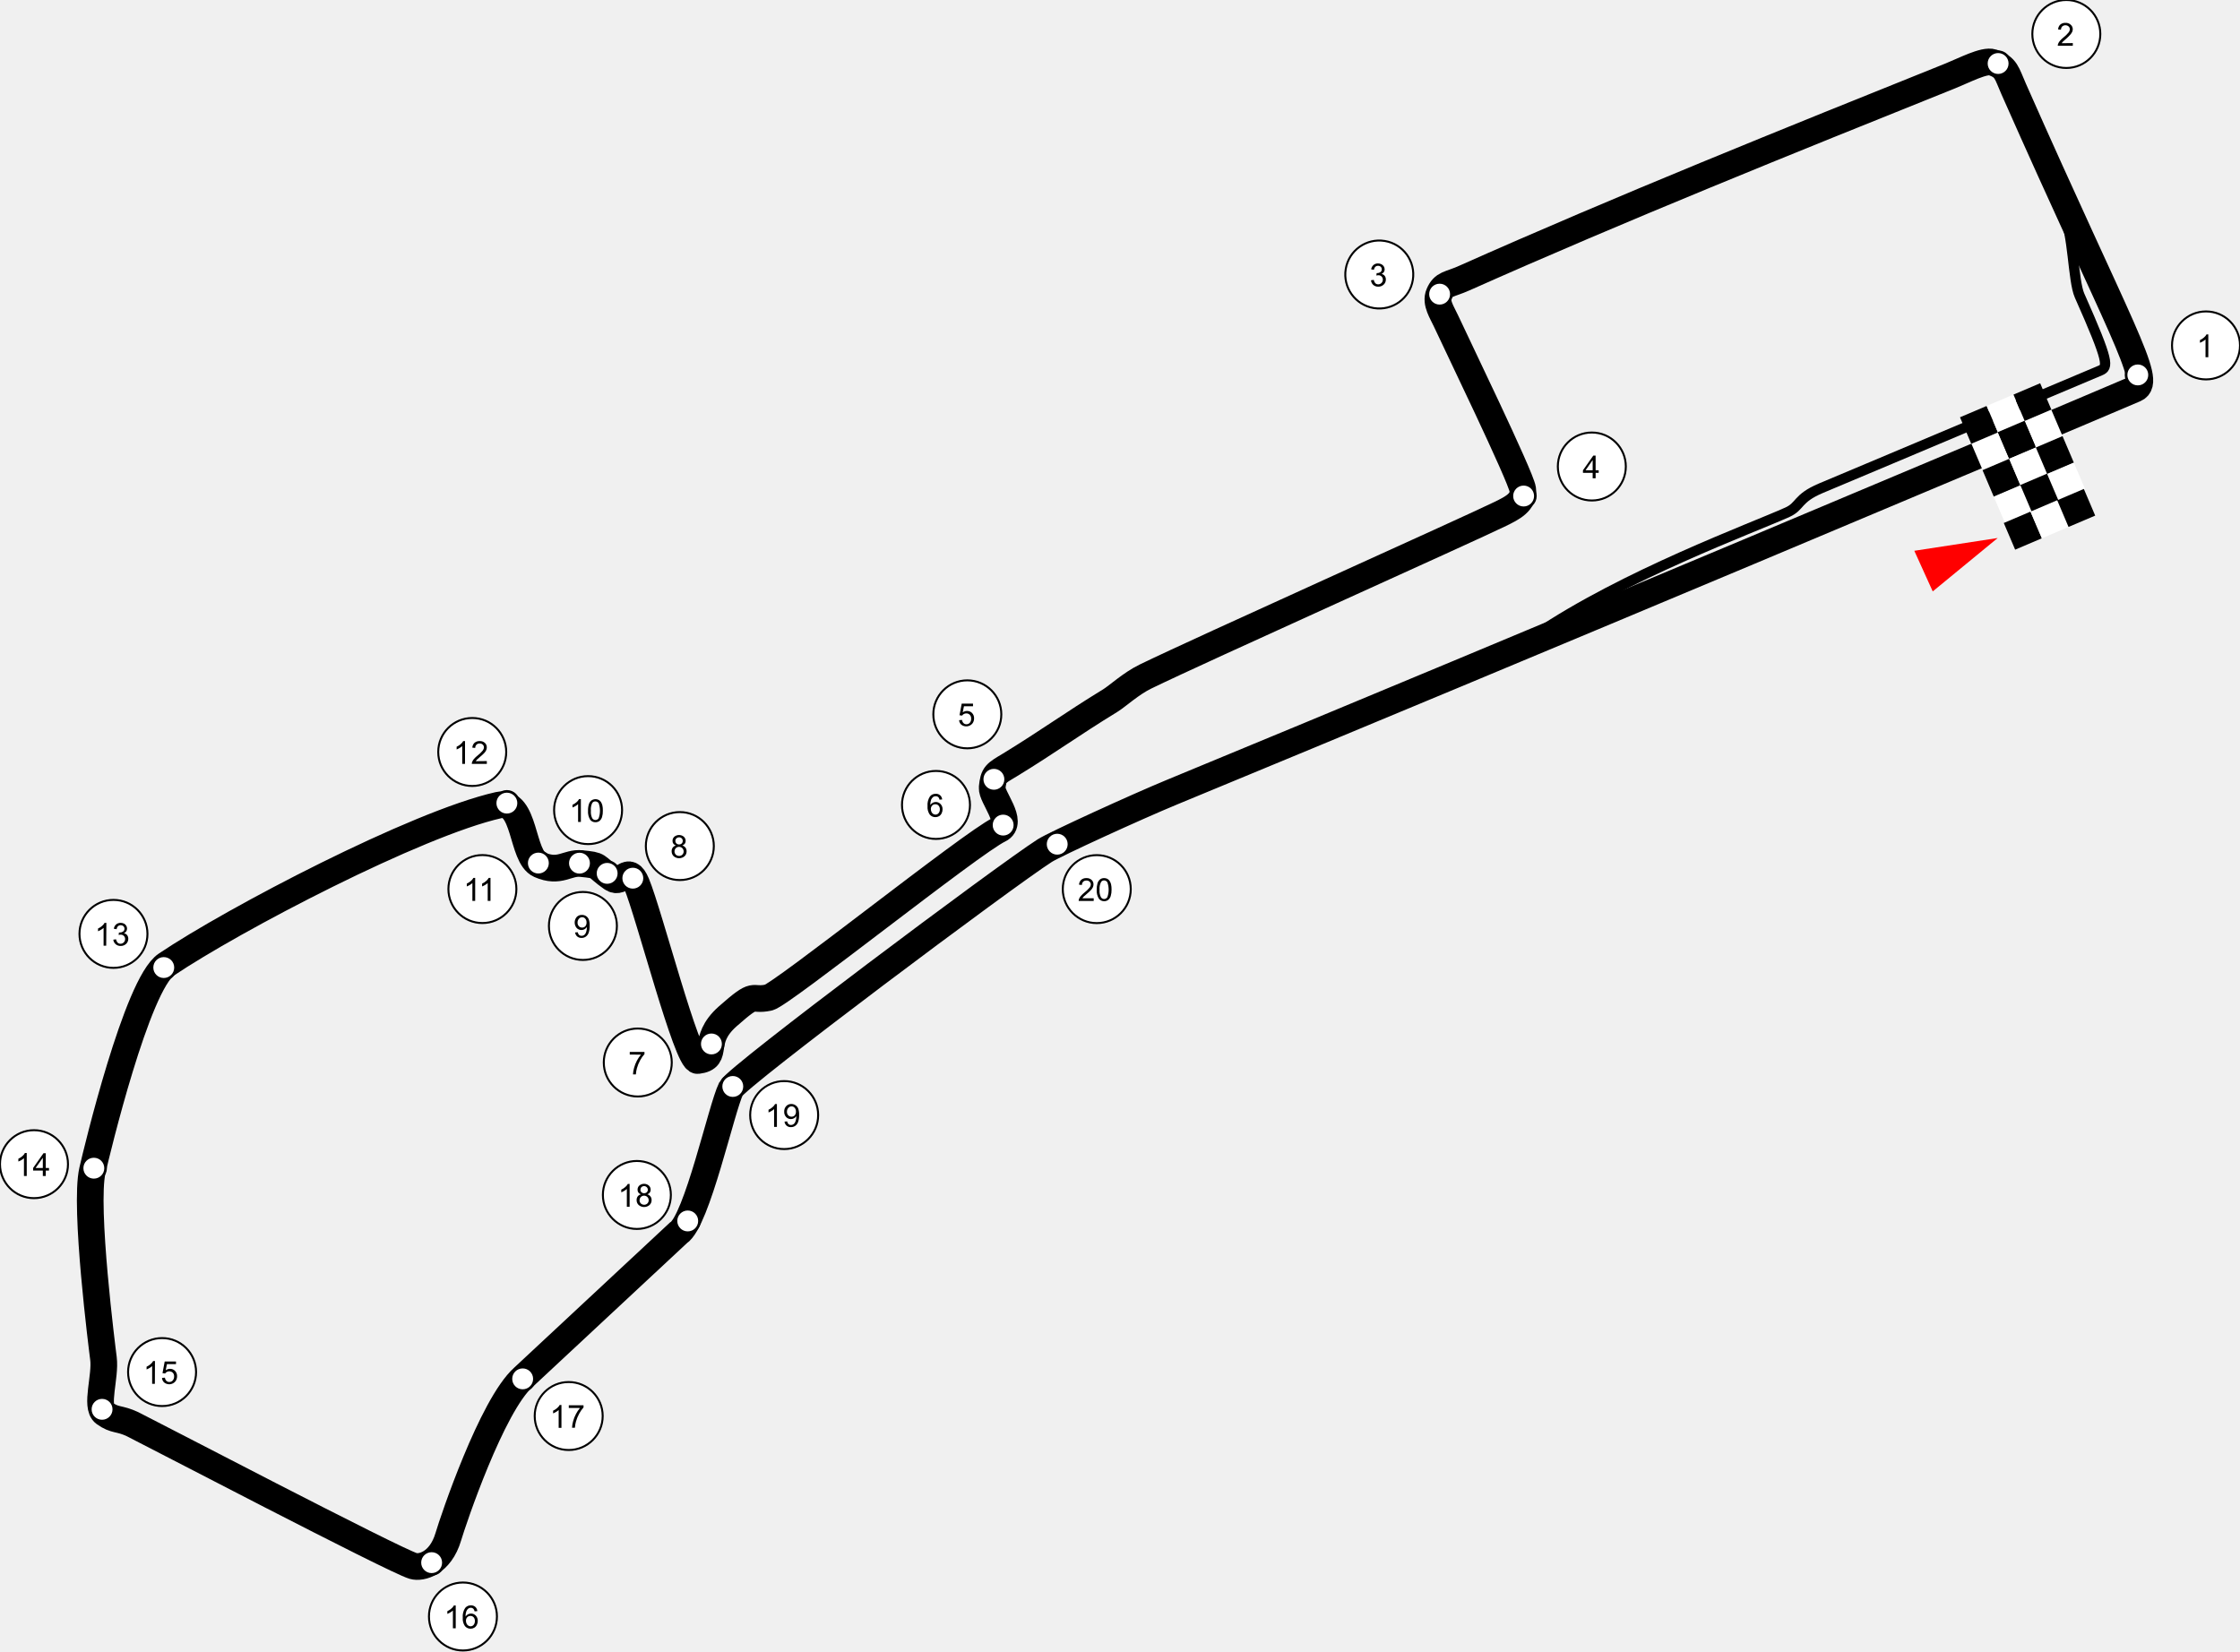
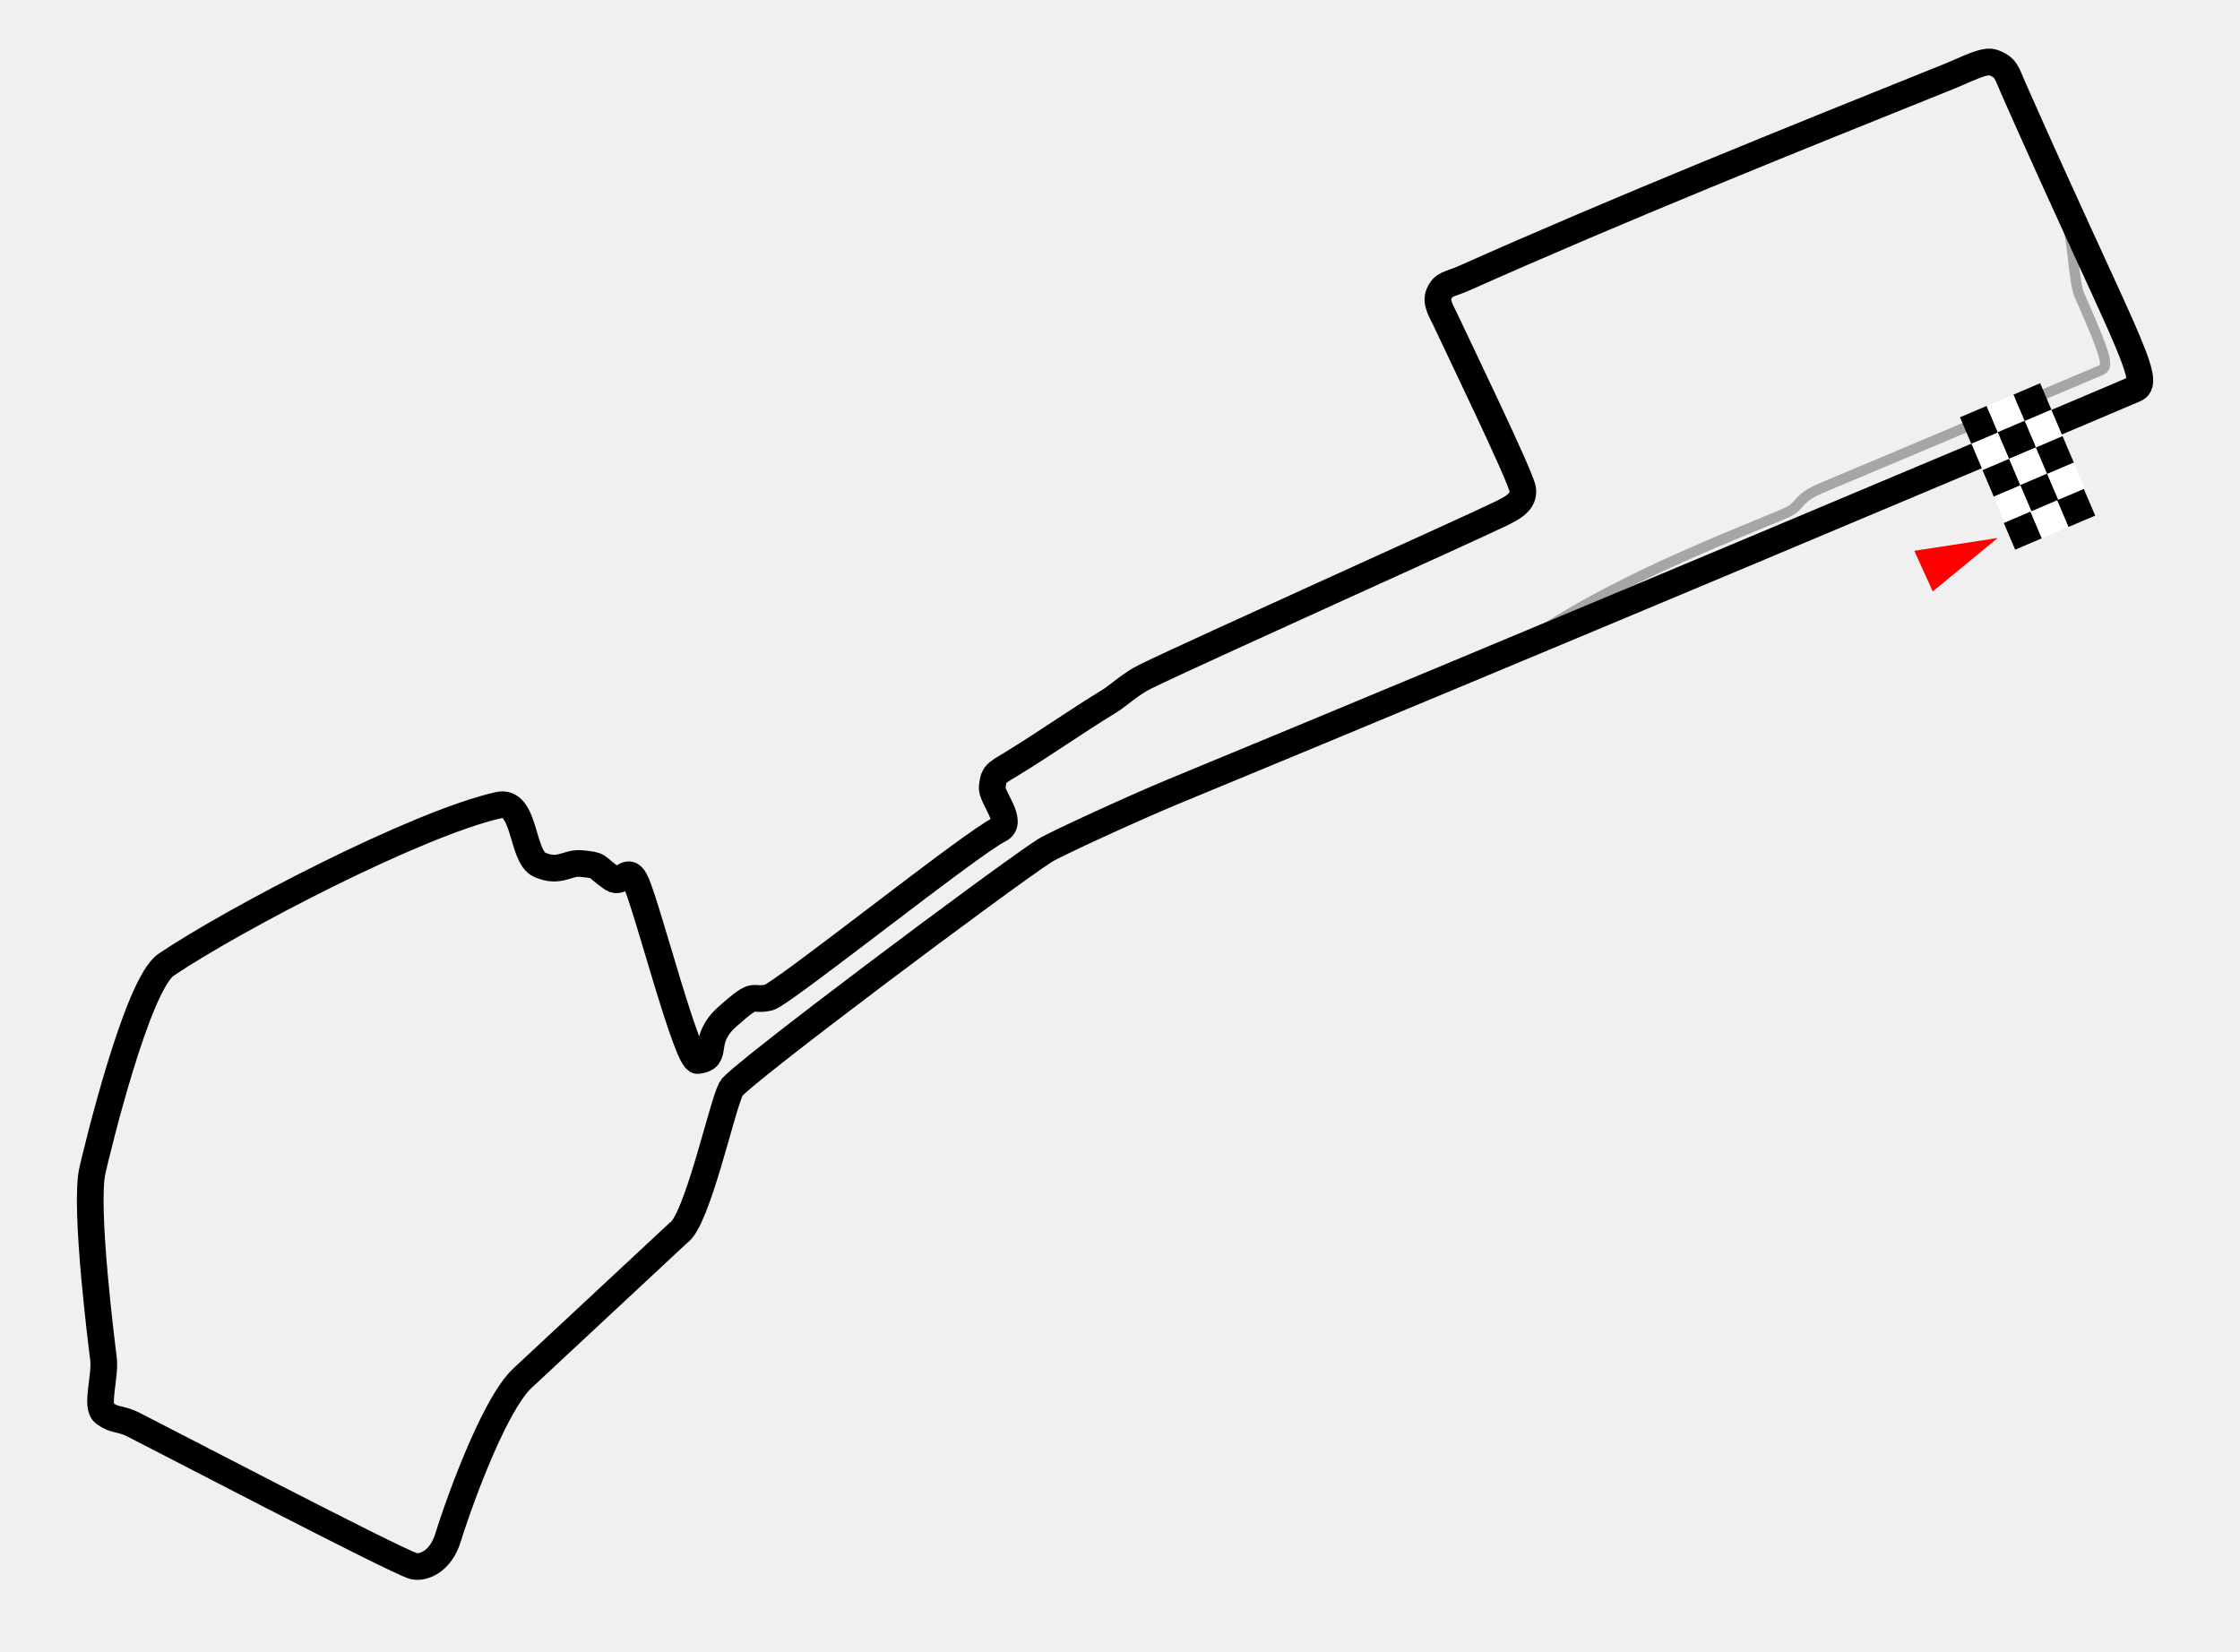
- <svg xmlns="http://www.w3.org/2000/svg" id="510e0202-a7ad-4147-b5e3-65862e123c39" data-name="Capa 1" viewBox="0 0 691.97 510.23">
-   <path d="M161.69,425.52c-9.75,8.68-21.7,44.2-23.19,49.24-2.46,8.33-8.39,9.78-10.82,9.07-5.91-1.72-82.78-41.9-86.7-43.8-4.21-2-5.39-1-8.71-3.4-2.89-2.1.41-11.35-.31-16.93-.35-2.74-6-46.79-3.41-58.08,1.37-6,13.76-57.53,22.82-63.6C72.2,284,128.63,254.49,154,248.76c8.4-1.89,7,15.92,12.72,18.42,6.19,2.71,8.47-.8,12.79-.38,6.32.61,3.92.62,9.54,4.55,3.28,2.28,4.92-4.71,7.58,1.64,3.86,9.23,15.64,55.07,18.91,54.67,7-.86.64-6,9.25-13.64,9.29-8.21,6.75-4.55,12.63-5.81,4-.85,62.69-47.81,71.25-51.9,4.71-2.26-2.45-10.05-2.17-13,.41-4.12,1-4.3,5.51-7,11.78-7.2,19.15-12.63,30.94-19.84,2.27-1.39,6.39-5.25,10.91-7.45,17.16-8.36,99.4-45.25,109.6-50.24,3.66-1.79,7.5-3.67,6.92-7.64s-20.84-45.76-23.7-52c-1.19-2.59-3.3-5.65-2.17-8.27,1.42-3.33,3.05-2.82,7.81-4.94,48.11-21.45,100.7-42.61,150.19-62.49,4.31-1.73,10.45-5,13-4.17,4.34,1.46,4.34,3.26,6.57,8.28,33,74.57,43.06,90.23,37.52,92.6-28.75,12.29-190.23,80.3-297.43,124.54-11.15,4.6-36.32,16.13-39.42,18.11-12.25,7.84-95,69.79-96.91,73.54-2.94,5.87-10.54,41-16.31,44.6Z" fill="none" stroke="#000" stroke-miterlimit="10" stroke-width="8.24" />
-   <path d="M637.58,66.54c2.89,5.23,2.78,20.18,4.83,24.78,9.28,20.86,8.86,22.11,6.35,23.17-63,26.59-80.65,34-86.32,36.38-7.41,3.16-6.18,5.54-10.29,7.39-10.64,4.82-50.58,19.45-77.82,38" fill="none" stroke="#000" stroke-miterlimit="10" stroke-width="3.18" />
-   <path d="M591.36,170.17l5.69,12.55,20.07-16.5Z" fill="red" />
-   <path d="M605.47,128.92l3.51,8.25,8.24-3.51-3.51-8.24Z" />
-   <path d="M613.71,125.42l3.51,8.24,8.24-3.51-3.5-8.24Z" fill="#fff" />
-   <path d="M622,121.91l3.5,8.24,8.24-3.51-3.5-8.24Z" />
-   <path d="M609,137.09l3.51,8.24,8.24-3.5-3.51-8.24Z" fill="#fff" />
-   <path d="M625.43,130.08l3.51,8.24,8.24-3.51-3.51-8.24Z" fill="#fff" />
-   <path d="M617.16,133.51l3.51,8.24,8.24-3.5L625.4,130Z" />
-   <path d="M612.43,145.26l3.5,8.24,8.24-3.5-3.5-8.25Z" />
-   <path d="M620.67,141.75l3.5,8.25,8.25-3.51-3.51-8.24Z" fill="#fff" />
-   <path d="M628.91,138.25l3.51,8.24,8.24-3.51-3.51-8.24Z" />
-   <path d="M615.9,153.43l3.51,8.24,8.24-3.51-3.51-8.24Z" fill="#fff" />
-   <path d="M632.38,146.42l3.51,8.24,8.24-3.51-3.5-8.24Z" fill="#fff" />
-   <path d="M624.11,149.85l3.51,8.24,8.24-3.51-3.51-8.24Z" />
-   <path d="M619,161.58l3.51,8.24,8.24-3.51-3.51-8.24Z" />
-   <path d="M627.27,158.07l3.51,8.24L639,162.8l-3.51-8.24Z" fill="#fff" />
-   <path d="M635.51,154.56,639,162.8l8.24-3.5-3.51-8.24Z" />
-   <circle cx="681.47" cy="106.72" r="10.5" fill="#fff" stroke="#000" stroke-miterlimit="10" stroke-width="0.61" />
-   <g style="isolation:isolate">
-     <path d="M682.18,110.37h-.86v-5.5a4,4,0,0,1-.82.59,5.78,5.78,0,0,1-.9.45v-.83a5.4,5.4,0,0,0,1.26-.83,3.16,3.16,0,0,0,.77-.94h.55Z" />
+ <svg xmlns="http://www.w3.org/2000/svg" id="510e0202-a7ad-4147-b5e3-65862e123c39" data-name="Capa 1" viewBox="0 0 691.97 510.23" version="1.1">
+   <defs id="defs680" />
+   <path d="M637.58,66.54c2.89,5.23,2.78,20.18,4.83,24.78,9.28,20.86,8.86,22.11,6.35,23.17-63,26.59-80.65,34-86.32,36.38-7.41,3.16-6.18,5.54-10.29,7.39-10.64,4.82-50.58,19.45-77.82,38" fill="none" stroke="#000" stroke-miterlimit="10" stroke-width="3.18" id="path461" style="stroke:#a6a6a6;stroke-opacity:1" />
+   <path d="M161.69,425.52c-9.75,8.68-21.7,44.2-23.19,49.24-2.46,8.33-8.39,9.78-10.82,9.07-5.91-1.72-82.78-41.9-86.7-43.8-4.21-2-5.39-1-8.71-3.4-2.89-2.1.41-11.35-.31-16.93-.35-2.74-6-46.79-3.41-58.08,1.37-6,13.76-57.53,22.82-63.6C72.2,284,128.63,254.49,154,248.76c8.4-1.89,7,15.92,12.72,18.42,6.19,2.71,8.47-.8,12.79-.38,6.32.61,3.92.62,9.54,4.55,3.28,2.28,4.92-4.71,7.58,1.64,3.86,9.23,15.64,55.07,18.91,54.67,7-.86.64-6,9.25-13.64,9.29-8.21,6.75-4.55,12.63-5.81,4-.85,62.69-47.81,71.25-51.9,4.71-2.26-2.45-10.05-2.17-13,.41-4.12,1-4.3,5.51-7,11.78-7.2,19.15-12.63,30.94-19.84,2.27-1.39,6.39-5.25,10.91-7.45,17.16-8.36,99.4-45.25,109.6-50.24,3.66-1.79,7.5-3.67,6.92-7.64s-20.84-45.76-23.7-52c-1.19-2.59-3.3-5.65-2.17-8.27,1.42-3.33,3.05-2.82,7.81-4.94,48.11-21.45,100.7-42.61,150.19-62.49,4.31-1.73,10.45-5,13-4.17,4.34,1.46,4.34,3.26,6.57,8.28,33,74.57,43.06,90.23,37.52,92.6-28.75,12.29-190.23,80.3-297.43,124.54-11.15,4.6-36.32,16.13-39.42,18.11-12.25,7.84-95,69.79-96.91,73.54-2.94,5.87-10.54,41-16.31,44.6Z" fill="none" stroke="#000" stroke-miterlimit="10" stroke-width="8.24" id="path459" />
+   <path d="M591.36,170.17l5.69,12.55,20.07-16.5Z" fill="red" id="path463" />
+   <g id="g699">
+     <path id="path465" d="m 605.47,128.92 3.51,8.25 8.24,-3.51 -3.51,-8.24 z" />
+     <path id="path467" d="m 613.71,125.42 3.51,8.24 8.24,-3.51 -3.5,-8.24 z" style="fill:#ffffff" />
+     <path id="path469" d="m 622,121.91 3.5,8.24 8.24,-3.51 -3.5,-8.24 z" />
+     <path id="path471" d="m 609,137.09 3.51,8.24 8.24,-3.5 -3.51,-8.24 z" style="fill:#ffffff" />
+     <path id="path473" d="m 625.43,130.08 3.51,8.24 8.24,-3.51 -3.51,-8.24 z" style="fill:#ffffff" />
+     <path id="path475" d="m 617.16,133.51 3.51,8.24 8.24,-3.5 -3.51,-8.25 z" />
+     <path id="path477" d="m 612.43,145.26 3.5,8.24 8.24,-3.5 -3.5,-8.25 z" />
+     <path id="path479" d="m 620.67,141.75 3.5,8.25 8.25,-3.51 -3.51,-8.24 z" style="fill:#ffffff" />
+     <path id="path481" d="m 628.91,138.25 3.51,8.24 8.24,-3.51 -3.51,-8.24 z" />
+     <path id="path483" d="m 615.9,153.43 3.51,8.24 8.24,-3.51 -3.51,-8.24 z" style="fill:#ffffff" />
+     <path id="path485" d="m 632.38,146.42 3.51,8.24 8.24,-3.51 -3.5,-8.24 z" style="fill:#ffffff" />
+     <path id="path487" d="m 624.11,149.85 3.51,8.24 8.24,-3.51 -3.51,-8.24 z" />
+     <path id="path489" d="m 619,161.58 3.51,8.24 8.24,-3.51 -3.51,-8.24 z" />
+     <path id="path491" d="m 627.27,158.07 3.51,8.24 8.22,-3.51 -3.51,-8.24 z" style="fill:#ffffff" />
+     <path id="path493" d="m 635.51,154.56 3.49,8.24 8.24,-3.5 -3.51,-8.24 z" />
  </g>
-   <circle cx="660.4" cy="115.84" r="3.63" fill="#fff" stroke="#000" stroke-miterlimit="10" stroke-width="0.81" />
-   <circle cx="638.32" cy="10.5" r="10.5" fill="#fff" stroke="#000" stroke-miterlimit="10" stroke-width="0.61" />
-   <g style="isolation:isolate">
-     <path d="M640.32,13.31v.83h-4.64a1.36,1.36,0,0,1,.1-.6,3.07,3.07,0,0,1,.57-.93,7.86,7.86,0,0,1,1.12-1.07A9,9,0,0,0,639,10.05a1.75,1.75,0,0,0,.4-1,1.17,1.17,0,0,0-.36-.87,1.51,1.51,0,0,0-2,0,1.41,1.41,0,0,0-.37,1l-.89-.09a2.19,2.19,0,0,1,.68-1.51,2.34,2.34,0,0,1,1.6-.52,2.2,2.2,0,0,1,1.6.56A1.84,1.84,0,0,1,640.31,9a2.15,2.15,0,0,1-.17.82,3.36,3.36,0,0,1-.57.86A16.85,16.85,0,0,1,638.24,12c-.52.43-.85.73-1,.88a3,3,0,0,0-.37.47Z" />
-   </g>
-   <circle cx="617.25" cy="19.62" r="3.63" fill="#fff" stroke="#000" stroke-miterlimit="10" stroke-width="0.81" />
-   <circle cx="426.06" cy="84.8" r="10.5" transform="translate(274.11 491.78) rotate(-80.78)" fill="#fff" stroke="#000" stroke-miterlimit="10" stroke-width="0.61" />
-   <g style="isolation:isolate">
-     <path d="M423.52,86.59l.87-.12a2,2,0,0,0,.5,1.06,1.23,1.23,0,0,0,.87.32,1.4,1.4,0,0,0,1-.42,1.42,1.42,0,0,0,.42-1,1.32,1.32,0,0,0-.39-1,1.33,1.33,0,0,0-1-.39,2.2,2.2,0,0,0-.61.1l.09-.76h.14a1.77,1.77,0,0,0,1-.29,1,1,0,0,0,.44-.88,1,1,0,0,0-.32-.79,1.25,1.25,0,0,0-1.66,0,1.57,1.57,0,0,0-.44.94l-.86-.15a2.25,2.25,0,0,1,.72-1.34,2.06,2.06,0,0,1,1.39-.48,2.21,2.21,0,0,1,1.06.25,1.77,1.77,0,0,1,1,1.58,1.46,1.46,0,0,1-.24.82,1.75,1.75,0,0,1-.73.6,1.56,1.56,0,0,1,1,.6,1.81,1.81,0,0,1,.34,1.13,2.07,2.07,0,0,1-.67,1.56,2.37,2.37,0,0,1-1.69.64,2.25,2.25,0,0,1-1.54-.55A2.2,2.2,0,0,1,423.52,86.59Z" />
-   </g>
-   <circle cx="444.72" cy="90.88" r="3.63" fill="#fff" stroke="#000" stroke-miterlimit="10" stroke-width="0.81" />
-   <circle cx="491.74" cy="144.13" r="10.5" fill="#fff" stroke="#000" stroke-miterlimit="10" stroke-width="0.61" />
-   <g style="isolation:isolate">
-     <path d="M492,147.77v-1.68h-3v-.79l3.2-4.55h.71v4.55h.95v.79h-.95v1.68Zm0-2.47v-3.17l-2.2,3.17Z" />
-   </g>
-   <circle cx="470.67" cy="153.25" r="3.63" fill="#fff" stroke="#000" stroke-miterlimit="10" stroke-width="0.81" />
-   <circle cx="298.82" cy="220.7" r="10.5" fill="#fff" stroke="#000" stroke-miterlimit="10" stroke-width="0.61" />
-   <g style="isolation:isolate">
-     <path d="M296.28,222.5l.91-.07a1.6,1.6,0,0,0,.47,1,1.27,1.27,0,0,0,.88.34,1.4,1.4,0,0,0,1.06-.47A1.82,1.82,0,0,0,300,222a1.57,1.57,0,0,0-.42-1.16,1.42,1.42,0,0,0-1.08-.43,1.51,1.51,0,0,0-.76.19,1.37,1.37,0,0,0-.52.49l-.81-.11.68-3.6h3.49v.82h-2.8l-.38,1.89a2.23,2.23,0,0,1,1.33-.44,2.11,2.11,0,0,1,1.55.63,2.26,2.26,0,0,1,.63,1.64,2.55,2.55,0,0,1-.55,1.65,2.49,2.49,0,0,1-3.41.32A2.09,2.09,0,0,1,296.28,222.5Z" />
-   </g>
-   <circle cx="307.03" cy="240.77" r="3.63" fill="#fff" stroke="#000" stroke-miterlimit="10" stroke-width="0.81" />
-   <circle cx="289.14" cy="248.69" r="10.5" fill="#fff" stroke="#000" stroke-miterlimit="10" stroke-width="0.61" />
-   <g style="isolation:isolate">
-     <path d="M291.08,247l-.85.06a1.66,1.66,0,0,0-.33-.73A1.12,1.12,0,0,0,289,246a1.16,1.16,0,0,0-.73.23,2,2,0,0,0-.64.86,4.59,4.59,0,0,0-.24,1.63,2,2,0,0,1,1.7-.94,2,2,0,0,1,1.47.64,2.25,2.25,0,0,1,.61,1.64,2.72,2.72,0,0,1-.29,1.23,2.07,2.07,0,0,1-.78.87,2.15,2.15,0,0,1-1.13.3,2.2,2.2,0,0,1-1.76-.79,4,4,0,0,1-.68-2.62,4.71,4.71,0,0,1,.75-3,2.19,2.19,0,0,1,1.77-.8,1.86,1.86,0,0,1,2,1.75Zm-3.52,3a2,2,0,0,0,.19.85,1.41,1.41,0,0,0,.53.62,1.36,1.36,0,0,0,.71.21,1.19,1.19,0,0,0,.94-.44,1.69,1.69,0,0,0,.4-1.2,1.61,1.61,0,0,0-.39-1.14,1.29,1.29,0,0,0-1-.42,1.32,1.32,0,0,0-1,.42A1.51,1.51,0,0,0,287.56,250.06Z" />
-   </g>
-   <circle cx="309.89" cy="254.92" r="3.63" fill="#fff" stroke="#000" stroke-miterlimit="10" stroke-width="0.81" />
-   <circle cx="197.02" cy="328.27" r="10.5" fill="#fff" stroke="#000" stroke-miterlimit="10" stroke-width="0.61" />
-   <g style="isolation:isolate">
-     <path d="M194.54,325.81V325h4.55v.67a9.61,9.61,0,0,0-1.33,1.9,11.48,11.48,0,0,0-1,2.44,9.24,9.24,0,0,0-.33,1.93h-.89a8.59,8.59,0,0,1,.33-2,10.62,10.62,0,0,1,.89-2.26,9.66,9.66,0,0,1,1.24-1.84Z" />
-   </g>
-   <circle cx="219.77" cy="322.54" r="3.63" fill="#fff" stroke="#000" stroke-miterlimit="10" stroke-width="0.81" />
-   <circle cx="210.01" cy="261.4" r="10.5" fill="#fff" stroke="#000" stroke-miterlimit="10" stroke-width="0.61" />
-   <g style="isolation:isolate">
-     <path d="M208.8,261.23a1.64,1.64,0,0,1-.79-.56,1.4,1.4,0,0,1-.26-.87,1.7,1.7,0,0,1,.55-1.29,2.33,2.33,0,0,1,2.95,0,1.75,1.75,0,0,1,.56,1.3,1.43,1.43,0,0,1-.26.85,1.61,1.61,0,0,1-.78.56,1.94,1.94,0,0,1,1,.68,1.9,1.9,0,0,1,.33,1.12,2,2,0,0,1-.63,1.52,2.6,2.6,0,0,1-3.36,0,2.05,2.05,0,0,1-.63-1.53,1.87,1.87,0,0,1,.34-1.15A1.71,1.71,0,0,1,208.8,261.23Zm-.45,1.78a1.54,1.54,0,0,0,.18.72,1.21,1.21,0,0,0,.52.53,1.46,1.46,0,0,0,.74.19,1.38,1.38,0,0,0,1-.4,1.34,1.34,0,0,0,.4-1,1.41,1.41,0,0,0-.41-1,1.43,1.43,0,0,0-1-.41,1.38,1.38,0,0,0-1.41,1.41Zm.28-3.24a1.1,1.1,0,0,0,.32.81,1.15,1.15,0,0,0,.84.32,1.13,1.13,0,0,0,.81-.31,1.11,1.11,0,0,0,0-1.57,1.09,1.09,0,0,0-.81-.32,1.12,1.12,0,0,0-.82.31A1,1,0,0,0,208.63,259.77Z" />
-   </g>
-   <circle cx="195.49" cy="271.32" r="3.63" fill="#fff" stroke="#000" stroke-miterlimit="10" stroke-width="0.81" />
-   <circle cx="180.07" cy="286.08" r="10.5" fill="#fff" stroke="#000" stroke-miterlimit="10" stroke-width="0.61" />
-   <g style="isolation:isolate">
-     <path d="M177.66,288.09l.82-.07a1.51,1.51,0,0,0,.41.85,1.13,1.13,0,0,0,.76.26,1.35,1.35,0,0,0,.7-.18,1.44,1.44,0,0,0,.49-.49,2.8,2.8,0,0,0,.32-.82,4.64,4.64,0,0,0,.13-1.05,1.36,1.36,0,0,0,0-.18,2,2,0,0,1-3.15.3,2.64,2.64,0,0,1,0-3.39,2.07,2.07,0,0,1,1.58-.65A2.23,2.23,0,0,1,181,283a2.25,2.25,0,0,1,.86,1,5.05,5.05,0,0,1,.3,2,6.26,6.26,0,0,1-.3,2.15,2.45,2.45,0,0,1-.87,1.21,2.21,2.21,0,0,1-1.35.42,2,2,0,0,1-1.35-.46A1.93,1.93,0,0,1,177.66,288.09Zm3.53-3.09a1.66,1.66,0,0,0-.4-1.18,1.24,1.24,0,0,0-.95-.44,1.32,1.32,0,0,0-1,.47,1.76,1.76,0,0,0-.43,1.22,1.52,1.52,0,0,0,.41,1.09,1.33,1.33,0,0,0,1,.42,1.27,1.27,0,0,0,1-.42A1.64,1.64,0,0,0,181.19,285Z" />
-   </g>
-   <circle cx="187.56" cy="269.83" r="3.63" fill="#fff" stroke="#000" stroke-miterlimit="10" stroke-width="0.81" />
-   <circle cx="181.67" cy="250.29" r="10.5" fill="#fff" stroke="#000" stroke-miterlimit="10" stroke-width="0.61" />
-   <g style="isolation:isolate">
-     <path d="M179.44,253.94h-.86v-5.5a4.47,4.47,0,0,1-.82.6,5,5,0,0,1-.91.44v-.83a5.24,5.24,0,0,0,1.27-.82,3.37,3.37,0,0,0,.76-.94h.56Z" />
-     <path d="M181.65,250.48a6.2,6.2,0,0,1,.26-2,2.47,2.47,0,0,1,.76-1.17,2.2,2.2,0,0,1,2.26-.18,1.92,1.92,0,0,1,.71.65,3.6,3.6,0,0,1,.43,1,6.67,6.67,0,0,1,.16,1.66,6.39,6.39,0,0,1-.25,2,2.58,2.58,0,0,1-.76,1.18,2,2,0,0,1-1.28.41,1.93,1.93,0,0,1-1.6-.73A4.62,4.62,0,0,1,181.65,250.48Zm.89,0a4.41,4.41,0,0,0,.4,2.3,1.16,1.16,0,0,0,2,0,6.84,6.84,0,0,0,0-4.61,1.21,1.21,0,0,0-1-.57,1.1,1.1,0,0,0-1,.51A4.39,4.39,0,0,0,182.54,250.48Z" />
-   </g>
-   <circle cx="179.01" cy="266.68" r="3.63" fill="#fff" stroke="#000" stroke-miterlimit="10" stroke-width="0.81" />
-   <circle cx="149.02" cy="274.68" r="10.5" fill="#fff" stroke="#000" stroke-miterlimit="10" stroke-width="0.61" />
-   <g style="isolation:isolate">
-     <path d="M146.79,278.33h-.86v-5.5a4,4,0,0,1-.82.59,5.43,5.43,0,0,1-.91.45V273a5,5,0,0,0,1.27-.83,3.16,3.16,0,0,0,.77-.94h.55Z" />
-     <path d="M151.52,278.33h-.86v-5.5a4,4,0,0,1-.82.59,5.43,5.43,0,0,1-.91.45V273a5,5,0,0,0,1.27-.83,3.16,3.16,0,0,0,.77-.94h.55Z" />
-   </g>
-   <circle cx="166.31" cy="266.65" r="3.63" fill="#fff" stroke="#000" stroke-miterlimit="10" stroke-width="0.81" />
-   <circle cx="145.88" cy="232.33" r="10.5" fill="#fff" stroke="#000" stroke-miterlimit="10" stroke-width="0.61" />
-   <g style="isolation:isolate">
-     <path d="M143.65,236h-.86v-5.49a4.47,4.47,0,0,1-.82.59,5.43,5.43,0,0,1-.91.45v-.84a5,5,0,0,0,1.27-.82,3.29,3.29,0,0,0,.77-.94h.55Z" />
-     <path d="M150.39,235.14V236h-4.64a1.58,1.58,0,0,1,.1-.6,3.34,3.34,0,0,1,.57-.93,8.63,8.63,0,0,1,1.13-1.06,10.28,10.28,0,0,0,1.55-1.49,1.84,1.84,0,0,0,.4-1,1.12,1.12,0,0,0-.37-.86,1.29,1.29,0,0,0-.95-.36,1.35,1.35,0,0,0-1,.38,1.39,1.39,0,0,0-.38,1l-.89-.09a2.17,2.17,0,0,1,.69-1.51,2.31,2.31,0,0,1,1.59-.52,2.23,2.23,0,0,1,1.6.56,1.82,1.82,0,0,1,.59,1.39,2,2,0,0,1-.17.83,3,3,0,0,1-.57.86,14,14,0,0,1-1.33,1.23c-.52.44-.85.73-1,.89a2.89,2.89,0,0,0-.36.46Z" />
-   </g>
-   <circle cx="156.58" cy="248.13" r="3.63" fill="#fff" stroke="#000" stroke-miterlimit="10" stroke-width="0.81" />
-   <circle cx="35.05" cy="288.53" r="10.5" fill="#fff" stroke="#000" stroke-miterlimit="10" stroke-width="0.61" />
-   <g style="isolation:isolate">
-     <path d="M32.81,292.17H32v-5.49a4.47,4.47,0,0,1-.82.59,5.78,5.78,0,0,1-.9.45v-.84a5.07,5.07,0,0,0,1.26-.82,3.29,3.29,0,0,0,.77-.94h.55Z" />
-     <path d="M35,290.32l.86-.12a2,2,0,0,0,.5,1.06,1.23,1.23,0,0,0,.87.32,1.4,1.4,0,0,0,1-.42,1.42,1.42,0,0,0,.42-1,1.3,1.3,0,0,0-.39-1,1.32,1.32,0,0,0-1-.39,2.2,2.2,0,0,0-.61.1l.09-.76H37a1.77,1.77,0,0,0,1-.29,1,1,0,0,0,.45-.88,1,1,0,0,0-.33-.79,1.25,1.25,0,0,0-1.66,0,1.51,1.51,0,0,0-.43.94l-.87-.15a2.25,2.25,0,0,1,.72-1.34,2.09,2.09,0,0,1,1.4-.48,2.27,2.27,0,0,1,1.06.25A1.78,1.78,0,0,1,39,286a1.73,1.73,0,0,1,.25.91,1.48,1.48,0,0,1-.24.82,1.75,1.75,0,0,1-.73.6,1.6,1.6,0,0,1,1,.59,1.84,1.84,0,0,1,.35,1.14,2.11,2.11,0,0,1-.67,1.56,2.41,2.41,0,0,1-1.7.64,2.25,2.25,0,0,1-1.54-.55A2.14,2.14,0,0,1,35,290.32Z" />
-   </g>
-   <circle cx="50.59" cy="298.93" r="3.63" fill="#fff" stroke="#000" stroke-miterlimit="10" stroke-width="0.81" />
-   <circle cx="10.5" cy="359.68" r="10.5" fill="#fff" stroke="#000" stroke-miterlimit="10" stroke-width="0.61" />
-   <g style="isolation:isolate">
-     <path d="M8.26,363.33H7.4v-5.5a4.47,4.47,0,0,1-.82.6,6.71,6.71,0,0,1-.91.44V358a5,5,0,0,0,1.27-.83,3.11,3.11,0,0,0,.76-.94h.56Z" />
-     <path d="M13.23,363.33v-1.68h-3v-.8l3.2-4.55h.71v4.55h1v.8h-1v1.68Zm0-2.48v-3.16L11,360.85Z" />
-   </g>
-   <circle cx="28.99" cy="360.92" r="3.63" fill="#fff" stroke="#000" stroke-miterlimit="10" stroke-width="0.81" />
-   <circle cx="50.07" cy="423.91" r="10.5" fill="#fff" stroke="#000" stroke-miterlimit="10" stroke-width="0.61" />
-   <g style="isolation:isolate">
-     <path d="M47.84,427.55H47v-5.49a4.36,4.36,0,0,1-.81.59,5.84,5.84,0,0,1-.91.45v-.84a5.07,5.07,0,0,0,1.26-.82,3.13,3.13,0,0,0,.77-.94h.56Z" />
-     <path d="M50.05,425.71l.9-.07a1.6,1.6,0,0,0,.47,1,1.27,1.27,0,0,0,.88.33,1.39,1.39,0,0,0,1.06-.46,1.82,1.82,0,0,0,.43-1.25,1.61,1.61,0,0,0-.42-1.17,1.59,1.59,0,0,0-1.83-.23,1.39,1.39,0,0,0-.53.49l-.81-.11.68-3.6h3.49v.82h-2.8l-.38,1.89a2.25,2.25,0,0,1,1.33-.44,2.11,2.11,0,0,1,1.55.63,2.24,2.24,0,0,1,.63,1.64,2.55,2.55,0,0,1-.55,1.65,2.49,2.49,0,0,1-3.41.32A2,2,0,0,1,50.05,425.71Z" />
-   </g>
-   <circle cx="31.53" cy="435.42" r="3.63" fill="#fff" stroke="#000" stroke-miterlimit="10" stroke-width="0.81" />
-   <circle cx="143.01" cy="499.43" r="10.5" fill="#fff" stroke="#000" stroke-miterlimit="10" stroke-width="0.61" />
-   <g style="isolation:isolate">
-     <path d="M140.78,503.08h-.87v-5.5a4,4,0,0,1-.81.59,5.84,5.84,0,0,1-.91.45v-.83a5.4,5.4,0,0,0,1.26-.83,3,3,0,0,0,.77-.94h.56Z" />
-     <path d="M147.46,497.77l-.86.07a1.55,1.55,0,0,0-.32-.74,1.14,1.14,0,0,0-.87-.37,1.21,1.21,0,0,0-.72.23,2,2,0,0,0-.64.87,4.32,4.32,0,0,0-.24,1.62,2,2,0,0,1,.76-.7,2.07,2.07,0,0,1,.94-.23,2,2,0,0,1,1.47.63,2.31,2.31,0,0,1,.61,1.64,2.66,2.66,0,0,1-.29,1.23,2.07,2.07,0,0,1-.78.87,2.18,2.18,0,0,1-1.13.31,2.21,2.21,0,0,1-1.76-.8,4,4,0,0,1-.68-2.61,4.68,4.68,0,0,1,.75-3,2.17,2.17,0,0,1,1.77-.81,2,2,0,0,1,1.36.47A2,2,0,0,1,147.46,497.77Zm-3.52,3a1.92,1.92,0,0,0,.19.85,1.35,1.35,0,0,0,.53.62,1.24,1.24,0,0,0,.71.22,1.22,1.22,0,0,0,.94-.44,1.77,1.77,0,0,0,.39-1.2,1.66,1.66,0,0,0-.38-1.15,1.29,1.29,0,0,0-1-.42,1.32,1.32,0,0,0-1,.42A1.53,1.53,0,0,0,143.94,500.8Z" />
-   </g>
-   <circle cx="133.34" cy="482.79" r="3.63" fill="#fff" stroke="#000" stroke-miterlimit="10" stroke-width="0.81" />
-   <circle cx="175.68" cy="437.49" r="10.5" fill="#fff" stroke="#000" stroke-miterlimit="10" stroke-width="0.61" />
-   <g style="isolation:isolate">
-     <path d="M173.44,441.14h-.86v-5.5a4,4,0,0,1-.82.59,5.37,5.37,0,0,1-.9.45v-.84a5.07,5.07,0,0,0,1.26-.82,3.16,3.16,0,0,0,.77-.94h.55Z" />
-     <path d="M175.71,435v-.83h4.55v.67a9.61,9.61,0,0,0-1.33,1.9,11.62,11.62,0,0,0-1,2.43,9.45,9.45,0,0,0-.33,1.94h-.89a8.59,8.59,0,0,1,.33-2,10.41,10.41,0,0,1,.89-2.26,9.66,9.66,0,0,1,1.24-1.84Z" />
-   </g>
-   <circle cx="161.46" cy="426.01" r="3.63" fill="#fff" stroke="#000" stroke-miterlimit="10" stroke-width="0.81" />
-   <circle cx="196.74" cy="369.19" r="10.5" fill="#fff" stroke="#000" stroke-miterlimit="10" stroke-width="0.61" />
-   <g style="isolation:isolate">
-     <path d="M194.5,372.84h-.86v-5.5a4,4,0,0,1-.82.59,5.78,5.78,0,0,1-.9.45v-.83a5.4,5.4,0,0,0,1.26-.83,3.16,3.16,0,0,0,.77-.94h.55Z" />
-     <path d="M198,369a1.67,1.67,0,0,1-.8-.56,1.52,1.52,0,0,1-.25-.88,1.67,1.67,0,0,1,.55-1.28,2.29,2.29,0,0,1,2.94,0,1.7,1.7,0,0,1,.56,1.3,1.44,1.44,0,0,1-.25.85,1.61,1.61,0,0,1-.78.56,1.8,1.8,0,0,1,1.32,1.8,2,2,0,0,1-.64,1.51,2.57,2.57,0,0,1-3.35,0,2,2,0,0,1-.64-1.54,1.86,1.86,0,0,1,.35-1.14A1.71,1.71,0,0,1,198,369Zm-.45,1.78a1.61,1.61,0,0,0,.17.71,1.29,1.29,0,0,0,.52.54,1.61,1.61,0,0,0,.75.19,1.42,1.42,0,0,0,1-.4,1.36,1.36,0,0,0,.4-1,1.39,1.39,0,0,0-.41-1,1.45,1.45,0,0,0-1-.41,1.4,1.4,0,0,0-1,.4A1.37,1.37,0,0,0,197.59,370.81Zm.28-3.24a1.06,1.06,0,0,0,.32.81,1.22,1.22,0,0,0,1.65,0,1,1,0,0,0,.32-.77,1.06,1.06,0,0,0-.33-.79,1.11,1.11,0,0,0-.82-.33,1.14,1.14,0,0,0-.82.32A1,1,0,0,0,197.87,367.57Z" />
-   </g>
-   <circle cx="212.45" cy="377.22" r="3.63" fill="#fff" stroke="#000" stroke-miterlimit="10" stroke-width="0.81" />
-   <circle cx="242.24" cy="344.51" r="10.5" fill="#fff" stroke="#000" stroke-miterlimit="10" stroke-width="0.61" />
-   <g style="isolation:isolate">
-     <path d="M240,348.16h-.87v-5.5a4,4,0,0,1-.81.59,5.84,5.84,0,0,1-.91.45v-.83a5.4,5.4,0,0,0,1.26-.83,3.16,3.16,0,0,0,.77-.94H240Z" />
-     <path d="M242.34,346.53l.83-.07a1.42,1.42,0,0,0,.41.84,1.07,1.07,0,0,0,.76.27,1.27,1.27,0,0,0,.7-.19,1.6,1.6,0,0,0,.49-.48,3.26,3.26,0,0,0,.32-.82A4.73,4.73,0,0,0,246,345s0-.09,0-.17a2,2,0,0,1-1.68.92,2,2,0,0,1-1.47-.63,2.3,2.3,0,0,1-.6-1.66,2.39,2.39,0,0,1,.63-1.73,2.1,2.1,0,0,1,1.57-.65,2.32,2.32,0,0,1,1.26.37,2.36,2.36,0,0,1,.86,1,5.17,5.17,0,0,1,.29,2,6.23,6.23,0,0,1-.29,2.14,2.44,2.44,0,0,1-.87,1.22,2.21,2.21,0,0,1-1.35.42,1.86,1.86,0,0,1-2-1.75Zm3.54-3.1a1.72,1.72,0,0,0-.4-1.18,1.23,1.23,0,0,0-.95-.43,1.29,1.29,0,0,0-1,.47,1.69,1.69,0,0,0-.43,1.21,1.5,1.5,0,0,0,.41,1.09,1.33,1.33,0,0,0,1,.42,1.29,1.29,0,0,0,1-.42A1.63,1.63,0,0,0,245.88,343.43Z" />
-   </g>
-   <circle cx="226.37" cy="335.67" r="3.63" fill="#fff" stroke="#000" stroke-miterlimit="10" stroke-width="0.81" />
-   <circle cx="338.81" cy="274.7" r="10.5" fill="#fff" stroke="#000" stroke-miterlimit="10" stroke-width="0.61" />
-   <g style="isolation:isolate">
-     <path d="M337.86,277.52v.83h-4.64a1.52,1.52,0,0,1,.1-.6,3.24,3.24,0,0,1,.57-.94,9.17,9.17,0,0,1,1.12-1.06,9.37,9.37,0,0,0,1.55-1.49,1.77,1.77,0,0,0,.41-1,1.16,1.16,0,0,0-.37-.86,1.31,1.31,0,0,0-1-.35,1.34,1.34,0,0,0-1,.37,1.41,1.41,0,0,0-.38,1l-.89-.09a2.18,2.18,0,0,1,.69-1.52,2.34,2.34,0,0,1,1.59-.52,2.23,2.23,0,0,1,1.6.56,1.83,1.83,0,0,1,.59,1.39,2.2,2.2,0,0,1-.17.83,3.54,3.54,0,0,1-.57.86,15.21,15.21,0,0,1-1.33,1.24c-.52.43-.85.73-1,.88a2.46,2.46,0,0,0-.36.47Z" />
-     <path d="M338.79,274.88a6.42,6.42,0,0,1,.25-2,2.49,2.49,0,0,1,.76-1.17,2,2,0,0,1,1.28-.42,2.13,2.13,0,0,1,1,.23,1.84,1.84,0,0,1,.7.66,3.43,3.43,0,0,1,.44,1,7.25,7.25,0,0,1,.16,1.66,6.42,6.42,0,0,1-.26,2,2.47,2.47,0,0,1-.76,1.17,1.91,1.91,0,0,1-1.27.42,2,2,0,0,1-1.6-.73A4.68,4.68,0,0,1,338.79,274.88Zm.88,0a4.36,4.36,0,0,0,.41,2.3,1.18,1.18,0,0,0,1,.58,1.19,1.19,0,0,0,1-.58,6.81,6.81,0,0,0,0-4.6,1.21,1.21,0,0,0-1-.57,1.08,1.08,0,0,0-.95.5A4.42,4.42,0,0,0,339.67,274.88Z" />
-   </g>
-   <circle cx="326.59" cy="260.82" r="3.63" fill="#fff" stroke="#000" stroke-miterlimit="10" stroke-width="0.81" />
</svg>
